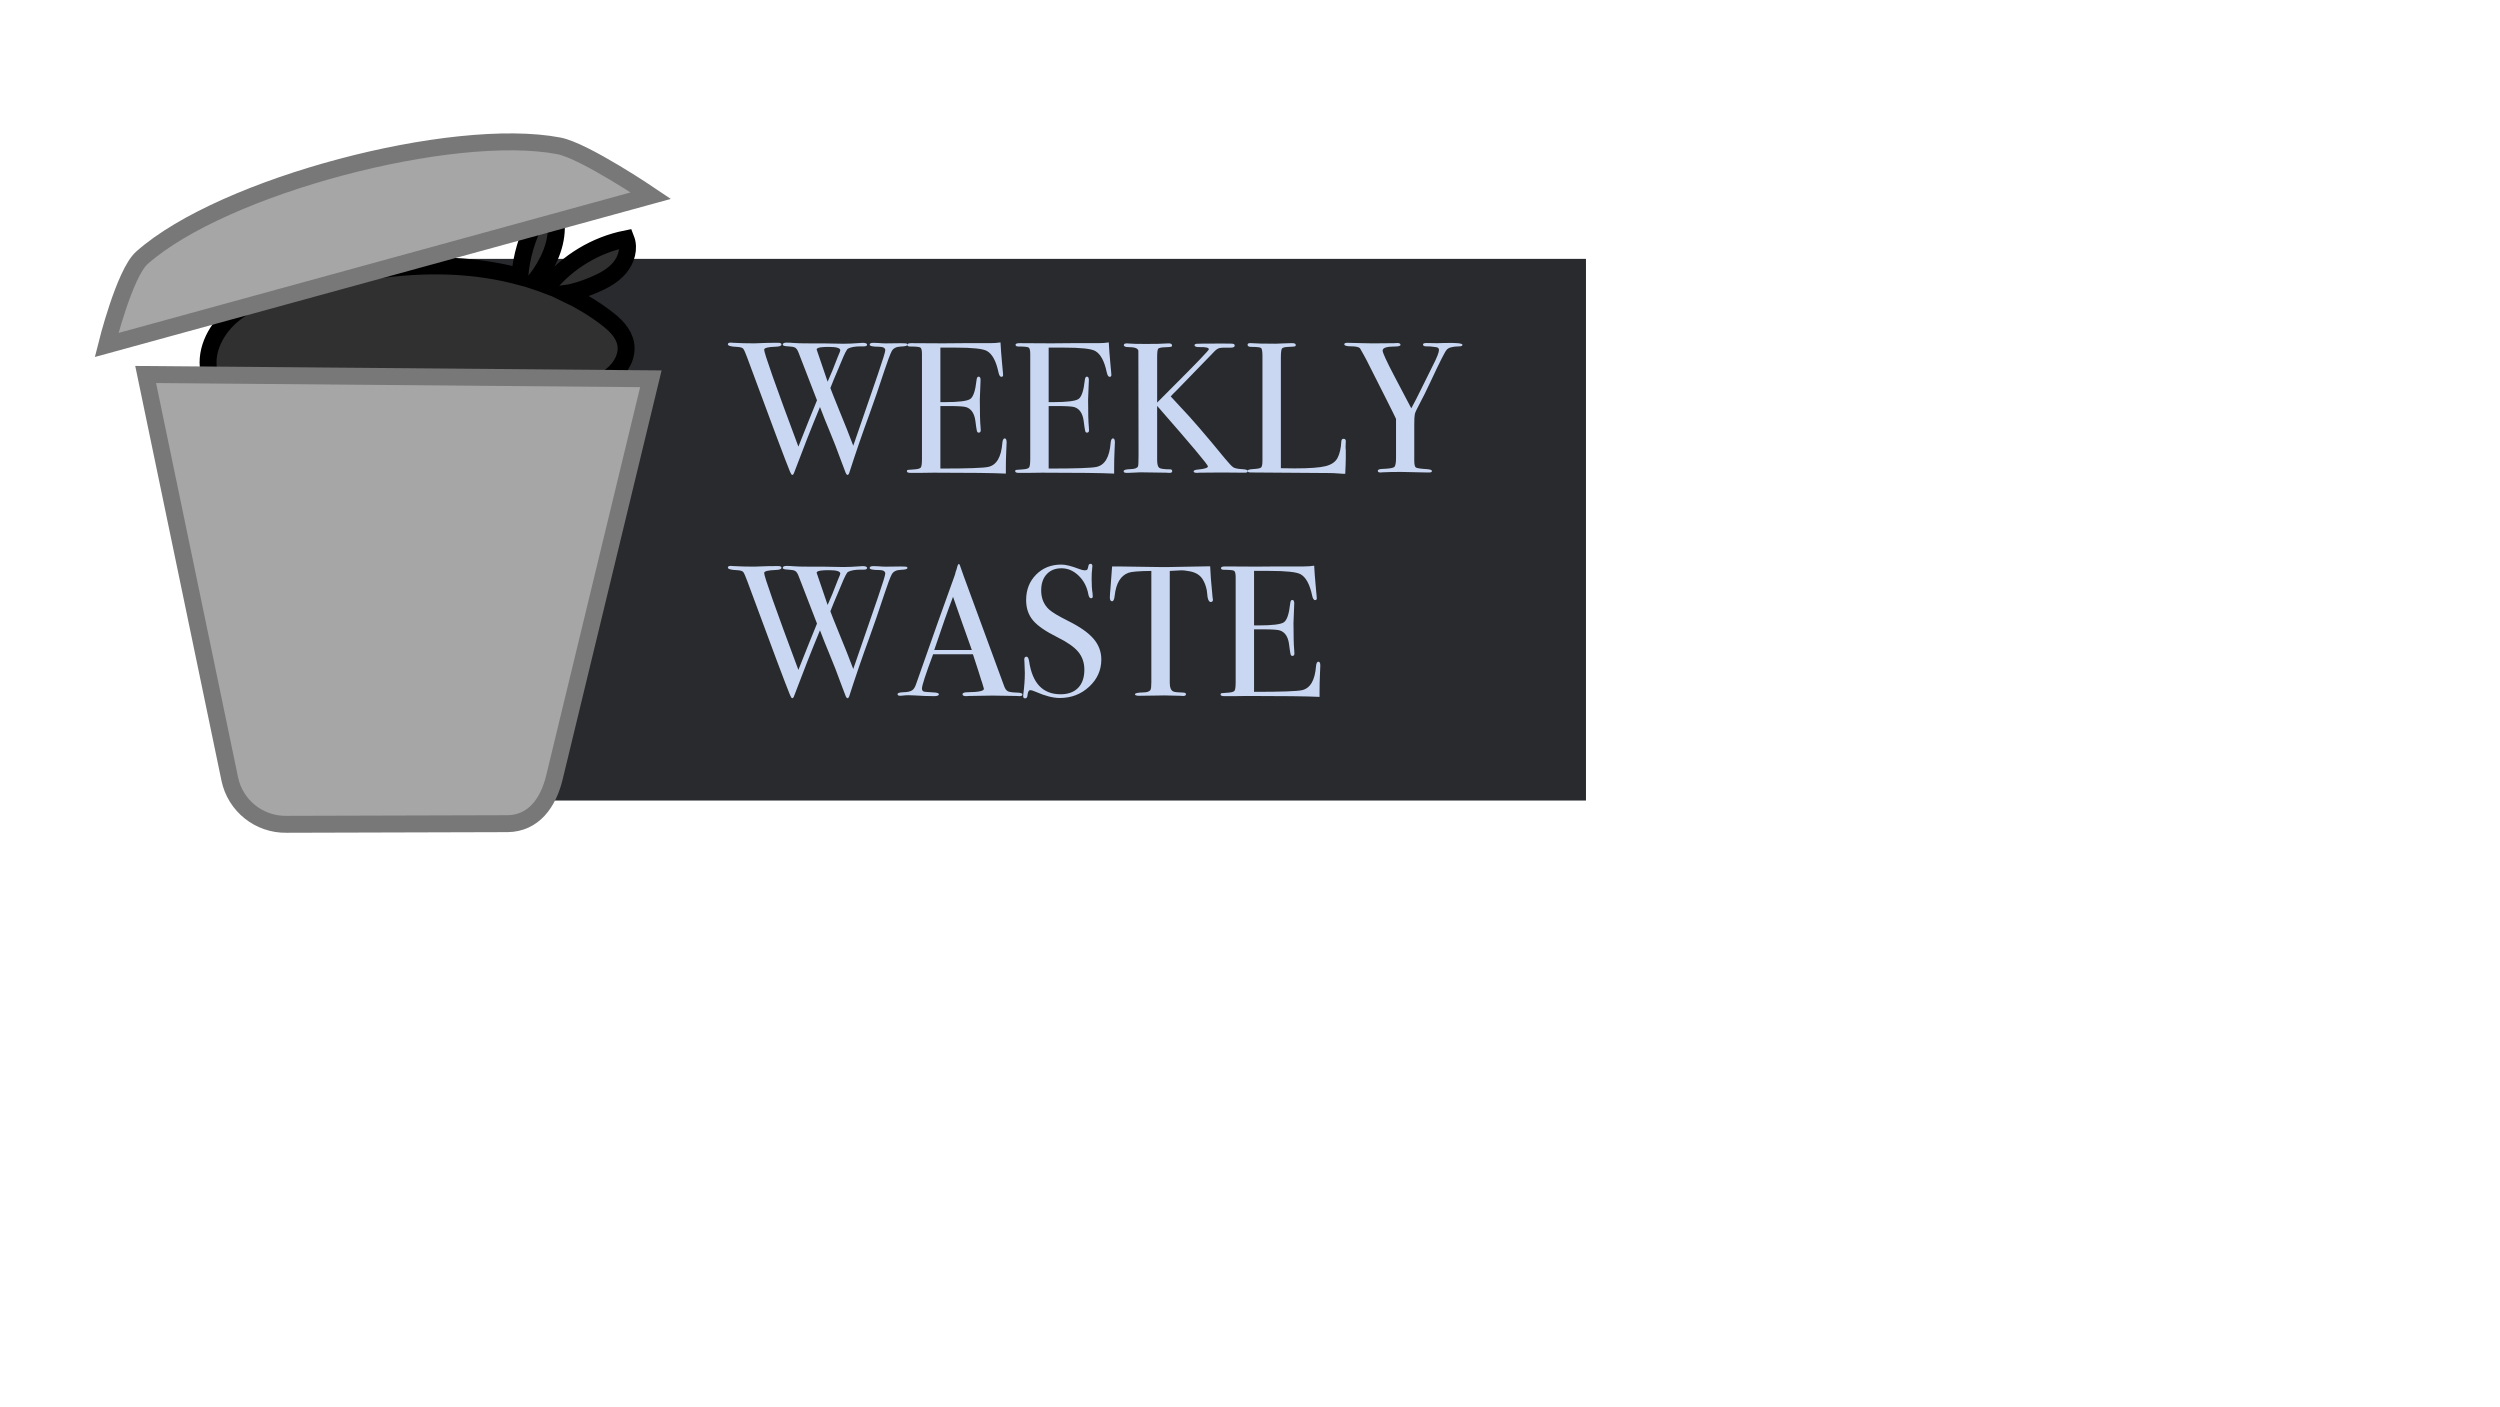
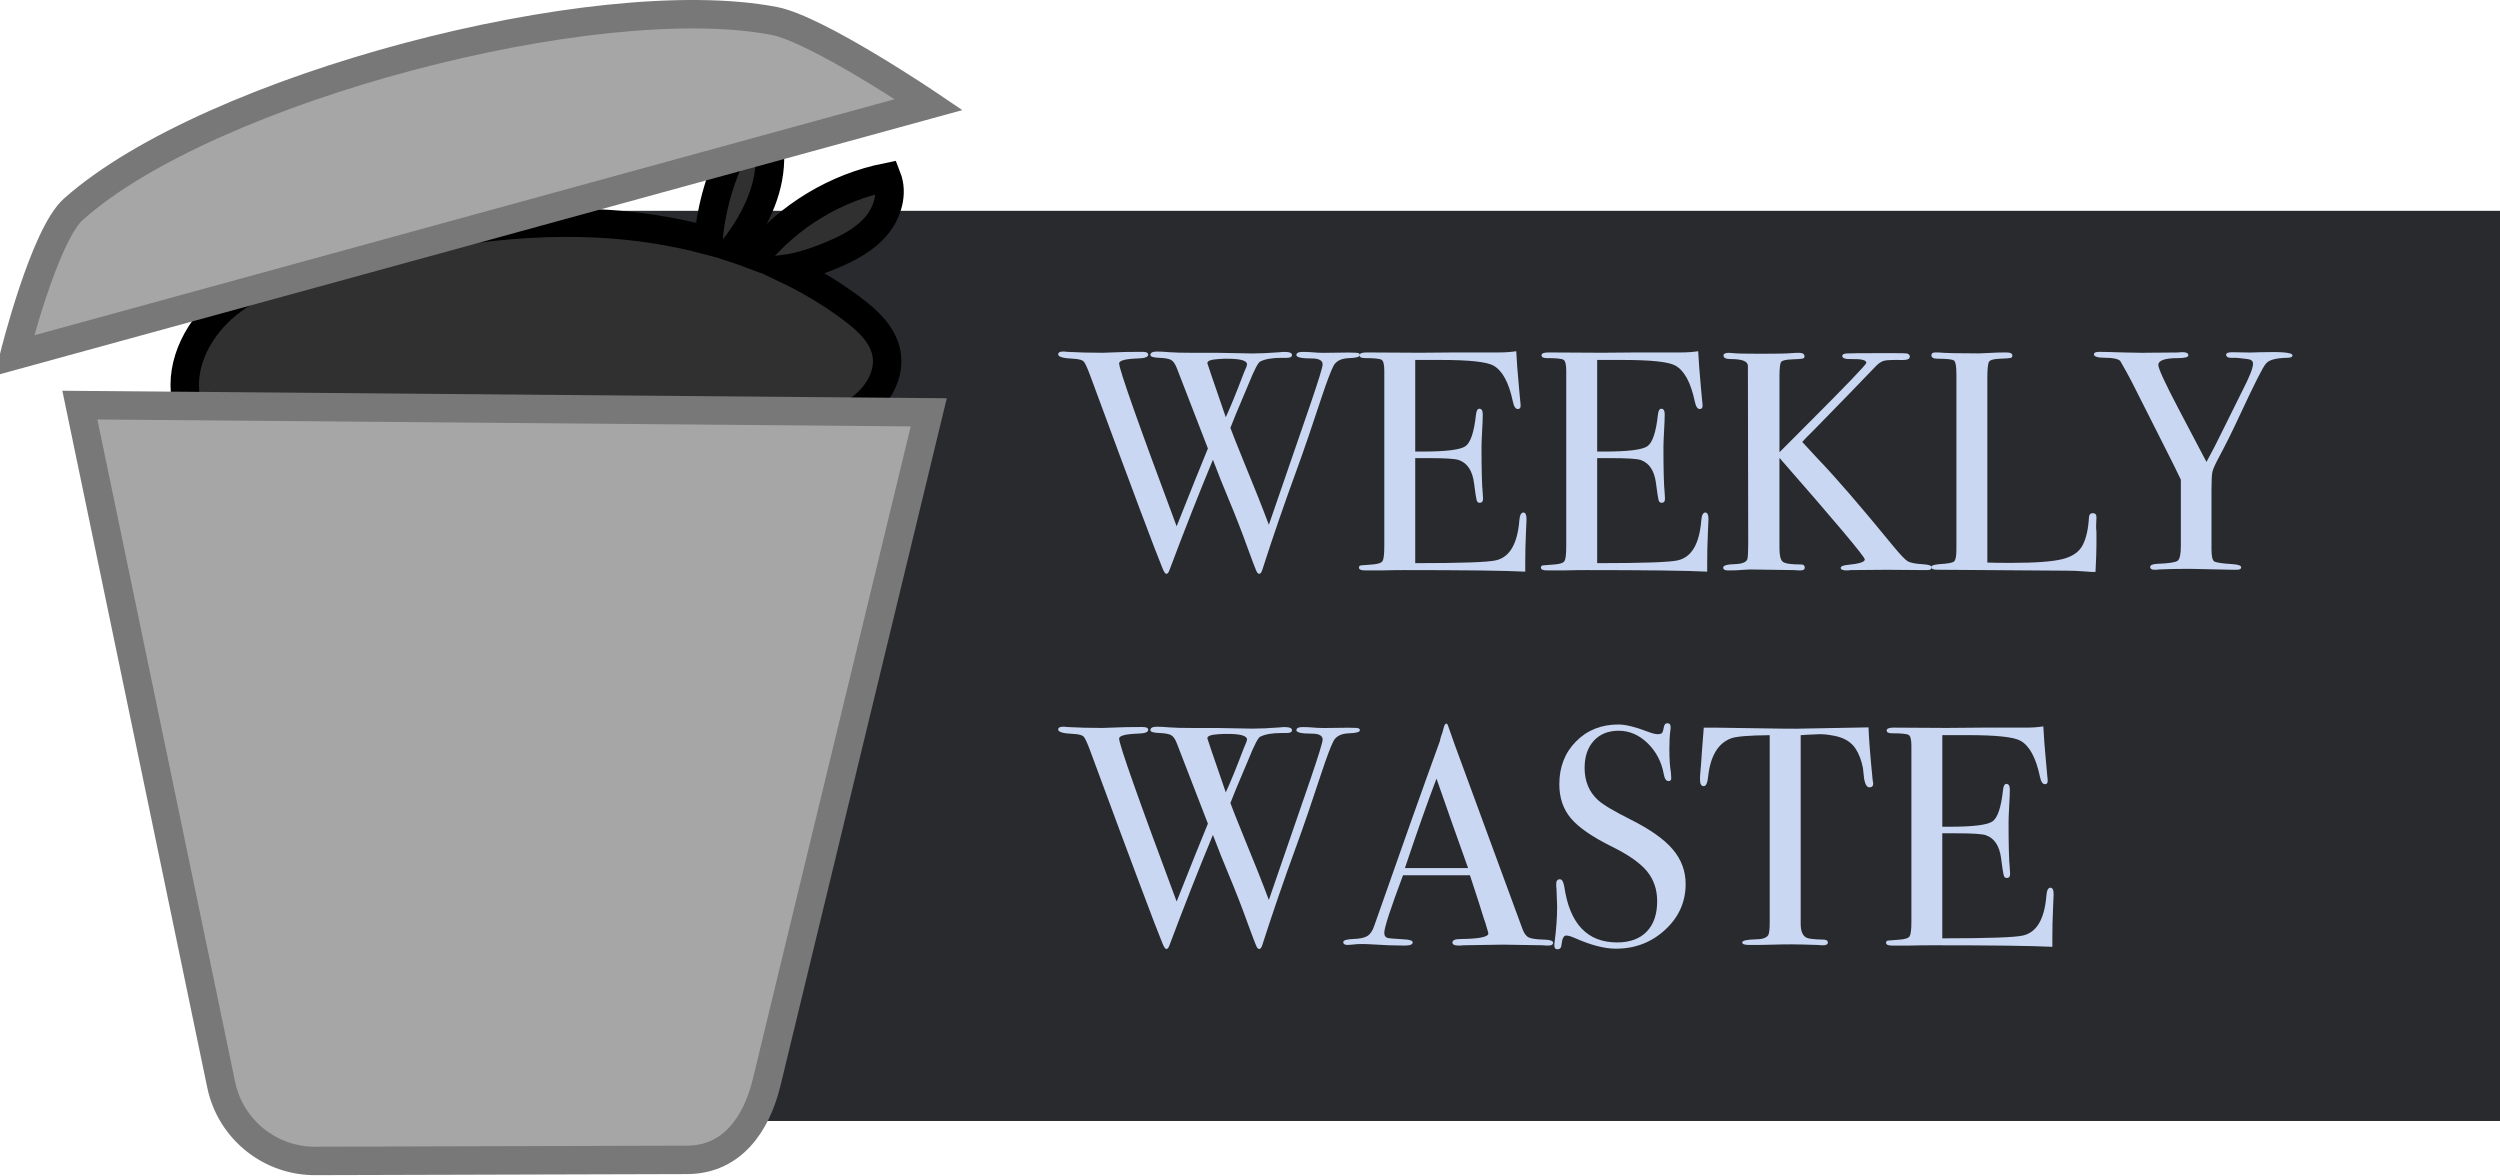
- <svg xmlns="http://www.w3.org/2000/svg" version="1.1" x="0px" y="0px" width="1920px" height="1080px" viewBox="0 0 1920 1080" style="enable-background:new 0 0 1920 1080;" xml:space="preserve">
+ <svg xmlns="http://www.w3.org/2000/svg" version="1.1" x="0px" y="0px" style="enable-background:new 0 0 1920 1080;" xml:space="preserve" viewBox="75.36 102.45 1142.66 537.13">
  <style type="text/css">
	.st0{fill:#282A2E;}
	.st1{fill:#303030;stroke:#000000;stroke-width:13;stroke-miterlimit:10;}
	.st2{fill:#A6A6A6;stroke:#787878;stroke-width:13;stroke-miterlimit:10;}
	.st3{fill:#C9D7F2;}
</style>
  <g id="Layer_1">
</g>
  <g id="Layer_2">
    <rect x="180.02" y="198.81" class="st0" width="1038" height="416" />
    <g>
      <path class="st1" d="M465.14,243.84c-9.57-7.22-19.85-13.36-30.63-18.5c6.34-0.85,14.09-3.36,21.57-6.53    c7.35-3.11,14.64-7,19.79-13.1c5.15-6.11,7.78-14.85,4.87-22.29c-23.29,4.67-44.81,17.65-59.83,36.05    c-3.3-1.28-6.64-2.47-10.01-3.58c11.04-14.38,16.78-28.58,16.38-42.82c-0.14-4.98-2.41-11.25-7.39-11.22    c-3.61,0.02-6.12,3.51-7.83,6.7c-7.26,13.51-11.65,28.55-12.91,43.84c-16.64-4.46-33.85-7.01-51.03-7.84    c-41.72-2.02-83.4,5.56-123.64,16.76c-15.94,4.44-32.13,9.65-45.04,20c-12.91,10.35-22.01,26.96-19.11,43.25    c1.21,6.79,8.18,17.29,17.68,23.56c9.5,6.27,20.85,9.02,32.04,11.09c77.42,14.38,157.48,1.52,233.34-19.56    c9.12-2.53,18.43-5.3,25.94-11.06c7.51-5.76,12.91-15.22,11.21-24.53C479,255.5,472.07,249.06,465.14,243.84z" />
    </g>
    <path class="st2" d="M111.86,287.61l388,3.3l-74.08,306.2c-4.69,19.4-15.92,35.16-35.87,35.47l-169.95,0.49   c-20.98,0.32-39.24-14.3-43.51-34.85L111.86,287.61z" />
    <path class="st2" d="M81.86,264.95l418-114.7c0,0-50.98-34.46-70.65-38.23c-81.38-15.61-258,30.61-320.27,86.02   C95.54,209.97,81.86,264.95,81.86,264.95z" />
    <g>
      <path class="st3" d="M696.92,264.7c0,0.86-1.62,1.33-4.86,1.43c-3.62,0.1-6.03,1.29-7.22,3.57c-1.19,2.29-3.03,7.14-5.5,14.58    c-4.29,13.05-8.1,24.15-11.43,33.29c-5.72,15.62-10.91,30.72-15.58,45.3c-0.38,1.24-0.86,1.86-1.43,1.86    c-0.48,0-0.93-0.48-1.36-1.43s-1.69-4.29-3.79-10c-2.67-7.43-5.57-14.91-8.72-22.43c-2.48-5.91-4.91-12-7.29-18.29    c-6.67,16.1-13.29,32.92-19.86,50.44c-0.38,1.14-0.86,1.71-1.43,1.71c-0.48,0-1.05-0.81-1.71-2.43    c-2.95-7.05-13.91-36.25-32.87-87.6c-1.33-3.62-2.34-5.88-3-6.79c-0.67-0.9-2.34-1.4-5-1.5c-4.57-0.19-6.86-0.86-6.86-2    c0-0.86,0.76-1.29,2.29-1.29c0.67,0,1.24,0.05,1.71,0.14c5.05,0.29,10.48,0.43,16.29,0.43c1.14,0,3.12-0.07,5.93-0.21    c2.81-0.14,6.45-0.21,10.93-0.21h1.57c1.62,0,2.43,0.43,2.43,1.29c0,1.05-1.48,1.62-4.43,1.71c-5.91,0.19-8.86,0.95-8.86,2.29    c0,2.67,8.76,27.49,26.29,74.45c6.38-16.1,11.15-27.96,14.29-35.58l-14.15-36.58c-0.76-2-1.64-3.29-2.64-3.86    c-1-0.57-2.84-0.9-5.5-1c-2.67-0.09-4-0.52-4-1.29c0-1.05,1-1.57,3-1.57c1.52,0,3.38,0.1,5.57,0.29c2.19,0.19,6,0.29,11.43,0.29    h10.86l15.72,0.29c3.52,0,7.76-0.19,12.72-0.57c0.57-0.09,1.24-0.14,2-0.14c2.29,0,3.43,0.48,3.43,1.43    c0,0.86-0.81,1.29-2.43,1.29h-2.43c-4.29,0-7.53,0.57-9.72,1.71c-0.95,0.48-2.72,3.91-5.29,10.29c-1.14,2.67-3.05,7.19-5.72,13.57    c-0.57,1.43-1.43,3.57-2.57,6.43c0.67,1.91,2.76,7.19,6.29,15.86c4.57,11.05,8.33,20.53,11.29,28.44    c5.33-15.43,11.62-33.67,18.86-54.73c3.81-11.15,5.72-17.34,5.72-18.58c0-1.81-1.67-2.71-5-2.71c-4.67,0-7-0.52-7-1.57    c0-0.95,0.95-1.43,2.86-1.43c1.62,0,2.91,0.05,3.86,0.14c2.09,0.19,4,0.29,5.72,0.29l11.43-0.14c2.86,0,4.43,0.12,4.72,0.36    C696.77,264.16,696.92,264.42,696.92,264.7z M636.47,266.42h-1.71l-2.43,0.14c-3.43,0.19-5.14,0.81-5.14,1.86    c0,0.19,2.81,8.43,8.43,24.72c2.19-4.76,4.76-11.05,7.72-18.86c0.38-1.05,0.95-2.43,1.71-4.14l0.29-1.14    C645.33,267.27,642.38,266.42,636.47,266.42z" />
      <path class="st3" d="M773.08,339.72c0,0.38-0.1,2.72-0.29,7c-0.19,4.29-0.29,8.38-0.29,12.29v4.72    c-9.34-0.48-27.82-0.71-55.44-0.71c-3.34,0-6.62,0.05-9.86,0.14c-3.24,0-5.43,0-6.57,0h-1.43c-1.81,0-2.71-0.43-2.71-1.29    c0-0.57,0.29-0.9,0.86-1c0.29,0,2.09-0.14,5.43-0.43c2.48-0.19,3.98-0.71,4.5-1.57c0.52-0.86,0.79-3.09,0.79-6.72v-80.31    c0-2.76-0.41-4.4-1.21-4.93c-0.81-0.52-3.41-0.79-7.79-0.79c-1.52,0-2.29-0.43-2.29-1.29c0-0.86,1.05-1.29,3.14-1.29l24.44,0.14    c0.86,0,6.24-0.05,16.15-0.14c9.91,0,16.58,0,20.01,0c2.86,0,5.48-0.19,7.86-0.57c0.19,4.1,0.62,9.77,1.29,17l0.57,6.14    c0.09,0.48,0.14,1.1,0.14,1.86c0,0.95-0.43,1.43-1.29,1.43c-1.05,0-1.81-1.19-2.29-3.57c-1.81-8.57-4.76-14-8.86-16.29    c-3.05-1.71-11.05-2.57-24.01-2.57h-11.72v41.87h3.43c10.67,0,17.17-0.81,19.51-2.43c2.33-1.62,3.93-6.33,4.79-14.15    c0.19-2,0.71-3,1.57-3c1.05,0,1.57,0.86,1.57,2.57s-0.1,4.24-0.29,7.57c-0.19,3.34-0.29,5.86-0.29,7.57    c0,10.19,0.19,17.2,0.57,21.01c0.09,0.95,0.14,1.76,0.14,2.43c0,1.24-0.52,1.86-1.57,1.86c-0.67,0-1.12-0.4-1.36-1.21    c-0.24-0.81-0.64-3.45-1.21-7.93c-0.76-5.62-3.1-9.1-7-10.43c-1.71-0.57-6.19-0.86-13.43-0.86h-6.43v48.01    c20.96,0,33.25-0.43,36.87-1.29c6.29-1.43,9.86-7.52,10.72-18.29c0.19-2.38,0.81-3.57,1.86-3.57    C772.6,336.72,773.08,337.72,773.08,339.72z" />
      <path class="st3" d="M856.24,339.72c0,0.38-0.1,2.72-0.29,7c-0.19,4.29-0.29,8.38-0.29,12.29v4.72    c-9.34-0.48-27.82-0.71-55.44-0.71c-3.34,0-6.62,0.05-9.86,0.14c-3.24,0-5.43,0-6.57,0h-1.43c-1.81,0-2.71-0.43-2.71-1.29    c0-0.57,0.29-0.9,0.86-1c0.29,0,2.09-0.14,5.43-0.43c2.48-0.19,3.98-0.71,4.5-1.57c0.52-0.86,0.79-3.09,0.79-6.72v-80.31    c0-2.76-0.41-4.4-1.21-4.93c-0.81-0.52-3.41-0.79-7.79-0.79c-1.52,0-2.29-0.43-2.29-1.29c0-0.86,1.05-1.29,3.14-1.29l24.44,0.14    c0.86,0,6.24-0.05,16.15-0.14c9.91,0,16.58,0,20.01,0c2.86,0,5.48-0.19,7.86-0.57c0.19,4.1,0.62,9.77,1.29,17l0.57,6.14    c0.09,0.48,0.14,1.1,0.14,1.86c0,0.95-0.43,1.43-1.29,1.43c-1.05,0-1.81-1.19-2.29-3.57c-1.81-8.57-4.76-14-8.86-16.29    c-3.05-1.71-11.05-2.57-24.01-2.57h-11.72v41.87h3.43c10.67,0,17.17-0.81,19.51-2.43c2.33-1.62,3.93-6.33,4.79-14.15    c0.19-2,0.71-3,1.57-3c1.05,0,1.57,0.86,1.57,2.57s-0.1,4.24-0.29,7.57c-0.19,3.34-0.29,5.86-0.29,7.57    c0,10.19,0.19,17.2,0.57,21.01c0.09,0.95,0.14,1.76,0.14,2.43c0,1.24-0.52,1.86-1.57,1.86c-0.67,0-1.12-0.4-1.36-1.21    c-0.24-0.81-0.64-3.45-1.21-7.93c-0.76-5.62-3.1-9.1-7-10.43c-1.71-0.57-6.19-0.86-13.43-0.86h-6.43v48.01    c20.96,0,33.25-0.43,36.87-1.29c6.29-1.43,9.86-7.52,10.72-18.29c0.19-2.38,0.81-3.57,1.86-3.57    C855.76,336.72,856.24,337.72,856.24,339.72z" />
      <path class="st3" d="M958.27,361.73c0,0.86-0.67,1.29-2,1.29h-1.14l-17.15-0.14l-16.72,0.14c-0.57,0.09-1.19,0.14-1.86,0.14    c-1.81,0-2.71-0.38-2.71-1.14c0-0.76,1.19-1.24,3.57-1.43c4.95-0.48,7.43-1.29,7.43-2.43c0-1.24-13-16.72-39.01-46.44v41.3    c0,3.34,0.52,5.41,1.57,6.22c1.05,0.81,3.86,1.21,8.43,1.21c1.05,0,1.57,0.48,1.57,1.43c0,0.86-0.67,1.29-2,1.29    c-0.95,0-1.81-0.05-2.57-0.14l-19.86-0.29c-1.24,0-2.69,0.07-4.36,0.21c-1.67,0.14-3.36,0.21-5.07,0.21h-1.29    c-1.43,0-2.14-0.43-2.14-1.29c0-0.95,1.76-1.48,5.29-1.57c3.24-0.09,5.14-0.81,5.72-2.14c0.29-0.48,0.43-3.48,0.43-9l-0.14-79.59    c-0.1-2-2.67-3-7.72-3c-2.29,0-3.43-0.52-3.43-1.57c0-0.86,0.81-1.29,2.43-1.29c0.48,0,1.09,0.05,1.86,0.14    c1.52,0.19,5.76,0.29,12.72,0.29c7.43,0,12.15-0.09,14.15-0.29c1.05-0.09,2.14-0.14,3.29-0.14c1.71,0,2.57,0.52,2.57,1.57    c0,0.57-0.26,0.93-0.79,1.07c-0.52,0.14-2.17,0.26-4.93,0.36c-2.76,0.1-4.41,0.48-4.93,1.14c-0.52,0.67-0.79,2.81-0.79,6.43v34.87    L900.82,297c18.38-18.38,27.58-27.96,27.58-28.72c0-1.24-2.24-1.81-6.72-1.71c-2.86,0.1-4.29-0.38-4.29-1.43    c0-0.67,0.67-1.05,2-1.14c1.33-0.09,5.95-0.14,13.86-0.14h7.86c3.33,0,5.24,0.05,5.72,0.14c0.95,0.19,1.43,0.67,1.43,1.43    c0,1.05-1.05,1.57-3.14,1.57c-4.38-0.09-7.19,0-8.43,0.29c-1.24,0.29-2.48,1.05-3.72,2.29c-6.19,6.48-15.62,16.2-28.29,29.15    l-3.72,3.72l-1.86,2c0.57,0.67,2.95,3.24,7.14,7.72c8,8.29,19.48,21.58,34.44,39.87c3.14,3.81,5.31,6.1,6.5,6.86    c1.19,0.76,3.5,1.24,6.93,1.43C956.89,360.49,958.27,360.97,958.27,361.73z" />
      <path class="st3" d="M1033.57,351.58c0,2.48-0.14,6.57-0.43,12.29h-1.57c-0.57,0-1.95-0.1-4.14-0.29    c-2.19-0.19-4.67-0.29-7.43-0.29l-59.44-0.43c-1.62,0-2.43-0.43-2.43-1.29c0-0.67,1.29-1.09,3.86-1.29    c3.62-0.19,5.79-0.59,6.5-1.21c0.71-0.62,1.07-2.4,1.07-5.36v-80.31c0-3.52-0.36-5.57-1.07-6.14c-0.71-0.57-3.26-0.86-7.64-0.86    c-1.81,0-2.71-0.52-2.71-1.57c0-0.86,0.57-1.29,1.71-1.29h1.29c3.14,0.29,9.38,0.43,18.72,0.43c0.86,0,2.52-0.07,5-0.21    c2.48-0.14,4.52-0.21,6.14-0.21h1.57c1.71,0,2.57,0.48,2.57,1.43c0,0.57-0.26,0.93-0.79,1.07c-0.52,0.14-2.17,0.26-4.93,0.36    c-2.76,0.1-4.41,0.55-4.93,1.36c-0.52,0.81-0.79,3.31-0.79,7.5v84.31c2.57,0.1,6.14,0.14,10.72,0.14c11.15,0,19-0.57,23.58-1.71    c4.57-1.14,7.67-3.29,9.29-6.43c1.62-3.14,2.57-7.38,2.86-12.72c0.09-1.24,0.67-1.86,1.71-1.86c1.24,0,1.81,0.71,1.71,2.14    l-0.14,3.57c0,0.19,0,0.62,0,1.29c0.09,0.67,0.14,1.33,0.14,2V351.58z" />
      <path class="st3" d="M1123.17,264.85c0,0.76-0.81,1.14-2.43,1.14c-5.24,0.1-8.48,1-9.72,2.71c-1.14,1.05-5.24,9.15-12.29,24.29    c-3.14,6.77-6.1,12.72-8.86,17.86c-1.91,3.53-3,5.93-3.29,7.22c-0.29,1.29-0.43,4.07-0.43,8.36v27.01c0,3.14,0.4,5,1.21,5.57    c0.81,0.57,3.64,1,8.5,1.29c2.57,0.19,3.86,0.67,3.86,1.43c0,0.76-0.67,1.14-2,1.14h-1.71l-20.01-0.43    c-5.62,0-10.24,0.1-13.86,0.29c-0.57,0.1-1.24,0.14-2,0.14c-1.34,0-2-0.43-2-1.29s1.09-1.33,3.29-1.43    c5.24-0.19,8.33-0.67,9.29-1.43c0.95-0.76,1.43-3.05,1.43-6.86v-30.15c-0.95-2.09-3.71-7.67-8.29-16.72l-14.29-28.29    c-1.43-2.76-3.14-5.86-5.14-9.29c-1.05-0.95-3.31-1.43-6.79-1.43c-3.48,0-5.22-0.52-5.22-1.57c0-0.76,0.76-1.14,2.29-1.14    c2,0,6,0.1,12,0.29c3.43,0.1,5.91,0.14,7.43,0.14l16.58-0.14c0.67-0.09,1.43-0.14,2.29-0.14c1.71,0,2.57,0.48,2.57,1.43    c0,0.86-1.62,1.29-4.86,1.29c-5.91,0-8.86,1.05-8.86,3.14c0,1.62,3,8.15,9,19.58l13,24.72c2.38-4.29,5.09-9.57,8.14-15.86l8.43-17    c3.14-6.1,4.71-10.1,4.71-12c0-1.24-0.81-1.95-2.43-2.14c-3.34-0.48-5.57-0.67-6.72-0.57c-2.1,0.1-3.14-0.38-3.14-1.43    c0-0.76,0.9-1.14,2.72-1.14l8.29,0.14l4.71-0.14C1118.31,263.13,1123.17,263.61,1123.17,264.85z" />
      <path class="st3" d="M696.92,436.18c0,0.86-1.62,1.33-4.86,1.43c-3.62,0.1-6.03,1.29-7.22,3.57c-1.19,2.29-3.03,7.14-5.5,14.58    c-4.29,13.05-8.1,24.15-11.43,33.29c-5.72,15.62-10.91,30.72-15.58,45.3c-0.38,1.24-0.86,1.86-1.43,1.86    c-0.48,0-0.93-0.48-1.36-1.43s-1.69-4.29-3.79-10c-2.67-7.43-5.57-14.91-8.72-22.43c-2.48-5.91-4.91-12-7.29-18.29    c-6.67,16.1-13.29,32.92-19.86,50.44c-0.38,1.14-0.86,1.71-1.43,1.71c-0.48,0-1.05-0.81-1.71-2.43    c-2.95-7.05-13.91-36.25-32.87-87.6c-1.33-3.62-2.34-5.88-3-6.79c-0.67-0.9-2.34-1.4-5-1.5c-4.57-0.19-6.86-0.86-6.86-2    c0-0.86,0.76-1.29,2.29-1.29c0.67,0,1.24,0.05,1.71,0.14c5.05,0.29,10.48,0.43,16.29,0.43c1.14,0,3.12-0.07,5.93-0.21    c2.81-0.14,6.45-0.21,10.93-0.21h1.57c1.62,0,2.43,0.43,2.43,1.29c0,1.05-1.48,1.62-4.43,1.71c-5.91,0.19-8.86,0.95-8.86,2.29    c0,2.67,8.76,27.49,26.29,74.45c6.38-16.1,11.15-27.96,14.29-35.58l-14.15-36.58c-0.76-2-1.64-3.29-2.64-3.86    c-1-0.57-2.84-0.9-5.5-1c-2.67-0.09-4-0.52-4-1.29c0-1.05,1-1.57,3-1.57c1.52,0,3.38,0.1,5.57,0.29c2.19,0.19,6,0.29,11.43,0.29    h10.86l15.72,0.29c3.52,0,7.76-0.19,12.72-0.57c0.57-0.09,1.24-0.14,2-0.14c2.29,0,3.43,0.48,3.43,1.43    c0,0.86-0.81,1.29-2.43,1.29h-2.43c-4.29,0-7.53,0.57-9.72,1.71c-0.95,0.48-2.72,3.91-5.29,10.29c-1.14,2.67-3.05,7.19-5.72,13.57    c-0.57,1.43-1.43,3.57-2.57,6.43c0.67,1.91,2.76,7.19,6.29,15.86c4.57,11.05,8.33,20.53,11.29,28.44    c5.33-15.43,11.62-33.67,18.86-54.73c3.81-11.15,5.72-17.34,5.72-18.58c0-1.81-1.67-2.71-5-2.71c-4.67,0-7-0.52-7-1.57    c0-0.95,0.95-1.43,2.86-1.43c1.62,0,2.91,0.05,3.86,0.14c2.09,0.19,4,0.29,5.72,0.29l11.43-0.14c2.86,0,4.43,0.12,4.72,0.36    C696.77,435.63,696.92,435.89,696.92,436.18z M636.47,437.89h-1.71l-2.43,0.14c-3.43,0.19-5.14,0.81-5.14,1.86    c0,0.19,2.81,8.43,8.43,24.72c2.19-4.76,4.76-11.05,7.72-18.86c0.38-1.05,0.95-2.43,1.71-4.14l0.29-1.14    C645.33,438.75,642.38,437.89,636.47,437.89z" />
      <path class="st3" d="M785.22,533.35c0,0.86-0.71,1.29-2.14,1.29c-0.95,0-1.81-0.05-2.57-0.14l-18.15-0.29l-18.15,0.29    c-0.67,0.09-1.38,0.14-2.14,0.14c-1.91,0-2.86-0.48-2.86-1.43c0-1.05,1.29-1.57,3.86-1.57c8.38-0.09,12.57-0.95,12.57-2.57    c0-0.09-0.1-0.48-0.29-1.14l-1.14-3.86l-0.71-2c-0.86-2.95-2.95-9.48-6.29-19.58h-30.58c-5.72,15.24-8.57,24.01-8.57,26.29    c0,1.34,0.57,2.14,1.71,2.43c0.29,0.1,2.67,0.29,7.14,0.57c2.76,0.1,4.14,0.57,4.14,1.43c0,0.95-1.24,1.43-3.72,1.43    c-4.38,0-9.48-0.19-15.29-0.57c-1.43-0.09-2.91-0.14-4.43-0.14c-1.52,0-3,0.1-4.43,0.29c-0.76,0.1-1.38,0.14-1.86,0.14    c-1.33,0-2-0.43-2-1.29s1.5-1.33,4.5-1.43c3-0.09,5.17-0.55,6.5-1.36c1.33-0.81,2.38-2.36,3.14-4.64    c12.29-35.06,22.29-63.21,30.01-84.45c0.19-1.14,0.57-2.43,1.14-3.86l0.71-2.57c0.29-1.05,0.67-1.57,1.14-1.57    c0.29,0,0.52,0.29,0.71,0.86c1.24,3.72,4.05,11.48,8.43,23.29c3.43,9.24,11.95,32.44,25.58,69.59c0.76,2.1,1.74,3.43,2.93,4    c1.19,0.57,3.64,0.91,7.36,1C783.98,532.02,785.22,532.49,785.22,533.35z M746.36,499.2c-1.53-4.29-4.05-11.38-7.57-21.29    l-6.86-19.58c-4,10.48-8.81,24.1-14.43,40.87H746.36z" />
      <path class="st3" d="M845.81,506.48c0,8.19-3.12,15.17-9.36,20.93c-6.24,5.77-13.74,8.65-22.51,8.65    c-5.14,0-11.29-1.57-18.43-4.72c-1.91-0.86-3.34-1.29-4.29-1.29c-1.14,0-1.86,1.38-2.14,4.14c-0.1,1.43-0.71,2.14-1.86,2.14    c-0.95,0-1.43-0.57-1.43-1.71c0-0.76,0.05-1.33,0.14-1.71c0.76-5.81,1.14-11.19,1.14-16.15c0-0.95-0.1-3.62-0.29-8    c-0.1-0.57-0.14-1.33-0.14-2.29c0-1.43,0.57-2.14,1.71-2.14c0.95,0,1.62,1.14,2,3.43c2.48,16.96,10.53,25.44,24.15,25.44    c5.81,0,10.31-1.64,13.5-4.93c3.19-3.29,4.79-7.93,4.79-13.93c0-5.33-1.55-9.88-4.64-13.65c-3.1-3.76-8.41-7.5-15.93-11.22    c-9.05-4.48-15.34-8.81-18.86-13c-3.53-4.19-5.29-9.38-5.29-15.58c0-7.91,2.55-14.43,7.65-19.58c5.1-5.14,11.55-7.72,19.36-7.72    c3.24,0,7.72,1.1,13.43,3.29c2,0.76,3.48,1.14,4.43,1.14c1.05,0,1.74-0.19,2.07-0.57c0.33-0.38,0.64-1.38,0.93-3    c0.19-0.95,0.71-1.43,1.57-1.43c0.95,0,1.43,0.57,1.43,1.71c0,0.76-0.05,1.34-0.14,1.71c-0.29,2.29-0.43,5.05-0.43,8.29    c0,4.57,0.24,8.19,0.71,10.86l0.14,2.29c0.09,1.05-0.33,1.57-1.29,1.57c-1.05,0-1.76-1.09-2.14-3.29    c-1.05-5.62-3.53-10.31-7.43-14.08c-3.91-3.76-8.29-5.64-13.15-5.64c-4.76,0-8.55,1.52-11.36,4.57    c-2.81,3.05-4.22,7.19-4.22,12.43c0,6.1,2.05,11,6.14,14.72c2.29,2.1,7.24,5.05,14.86,8.86c8.95,4.48,15.38,9.03,19.29,13.65    C843.86,495.31,845.81,500.58,845.81,506.48z" />
      <path class="st3" d="M931.55,460.47c0,1.24-0.57,1.86-1.71,1.86c-1.14,0-1.95-1.24-2.43-3.72c-0.19-1.71-0.38-3.43-0.57-5.14    c-0.67-3.43-1.76-6.33-3.29-8.72c-2-3.14-5.29-5.14-9.86-6c-2.95-0.57-5.34-0.81-7.15-0.71c-4.48,0.19-7.19,0.33-8.15,0.43v86.17    c0,3.43,0.9,5.57,2.72,6.43c0.95,0.48,3.62,0.76,8,0.86c1.14,0.1,1.71,0.53,1.71,1.29c0,0.86-0.76,1.29-2.29,1.29    c-0.76,0-1.43-0.05-2-0.14c-5.72-0.19-9.77-0.29-12.15-0.29c-3.14,0-6.1,0.05-8.86,0.14c-2.76,0.1-6.29,0.14-10.57,0.14    c-2.19,0-3.29-0.38-3.29-1.14c0-0.86,2.05-1.33,6.14-1.43c2.95,0,4.86-0.62,5.72-1.86c0.48-0.76,0.71-2.71,0.71-5.86v-85.6    c-9.43,0.1-15.29,0.57-17.58,1.43c-6,2.19-9.53,8.05-10.57,17.58c-0.29,2.86-0.95,4.29-2,4.29c-1.14,0-1.71-1-1.71-3    c0-1.05,0.05-2.09,0.14-3.14l0.29-3.29c0.29-4.38,0.71-10.15,1.29-17.29h6.43l29.15,0.43c3.43,0.1,8.76,0.05,16-0.14l23.72-0.43    c0.19,5.34,0.81,13.24,1.86,23.72c0,0.29,0.05,0.64,0.14,1.07C931.5,460.11,931.55,460.38,931.55,460.47z" />
      <path class="st3" d="M1014,511.2c0,0.38-0.1,2.71-0.29,7c-0.19,4.29-0.29,8.38-0.29,12.29v4.72c-9.34-0.48-27.82-0.71-55.44-0.71    c-3.34,0-6.62,0.05-9.86,0.14c-3.24,0-5.43,0-6.57,0h-1.43c-1.81,0-2.71-0.43-2.71-1.29c0-0.57,0.29-0.9,0.86-1    c0.29,0,2.09-0.14,5.43-0.43c2.48-0.19,3.98-0.71,4.5-1.57c0.52-0.86,0.79-3.09,0.79-6.72v-80.31c0-2.76-0.41-4.4-1.21-4.93    c-0.81-0.52-3.41-0.79-7.79-0.79c-1.52,0-2.29-0.43-2.29-1.29c0-0.86,1.05-1.29,3.14-1.29l24.43,0.14c0.86,0,6.24-0.05,16.15-0.14    c9.91,0,16.58,0,20.01,0c2.86,0,5.48-0.19,7.86-0.57c0.19,4.1,0.62,9.77,1.29,17l0.57,6.14c0.09,0.48,0.14,1.1,0.14,1.86    c0,0.95-0.43,1.43-1.29,1.43c-1.05,0-1.81-1.19-2.29-3.57c-1.81-8.57-4.77-14-8.86-16.29c-3.05-1.71-11.05-2.57-24.01-2.57h-11.72    v41.87h3.43c10.67,0,17.17-0.81,19.5-2.43c2.33-1.62,3.93-6.33,4.79-14.15c0.19-2,0.71-3,1.57-3c1.05,0,1.57,0.86,1.57,2.57    s-0.1,4.24-0.29,7.57c-0.19,3.34-0.29,5.86-0.29,7.57c0,10.2,0.19,17.2,0.57,21.01c0.09,0.95,0.14,1.76,0.14,2.43    c0,1.24-0.52,1.86-1.57,1.86c-0.67,0-1.12-0.4-1.36-1.21c-0.24-0.81-0.64-3.45-1.21-7.93c-0.76-5.62-3.1-9.1-7-10.43    c-1.71-0.57-6.19-0.86-13.43-0.86h-6.43v48.01c20.96,0,33.25-0.43,36.87-1.29c6.29-1.43,9.86-7.52,10.72-18.29    c0.19-2.38,0.81-3.57,1.86-3.57C1013.52,508.2,1014,509.2,1014,511.2z" />
    </g>
  </g>
</svg>
